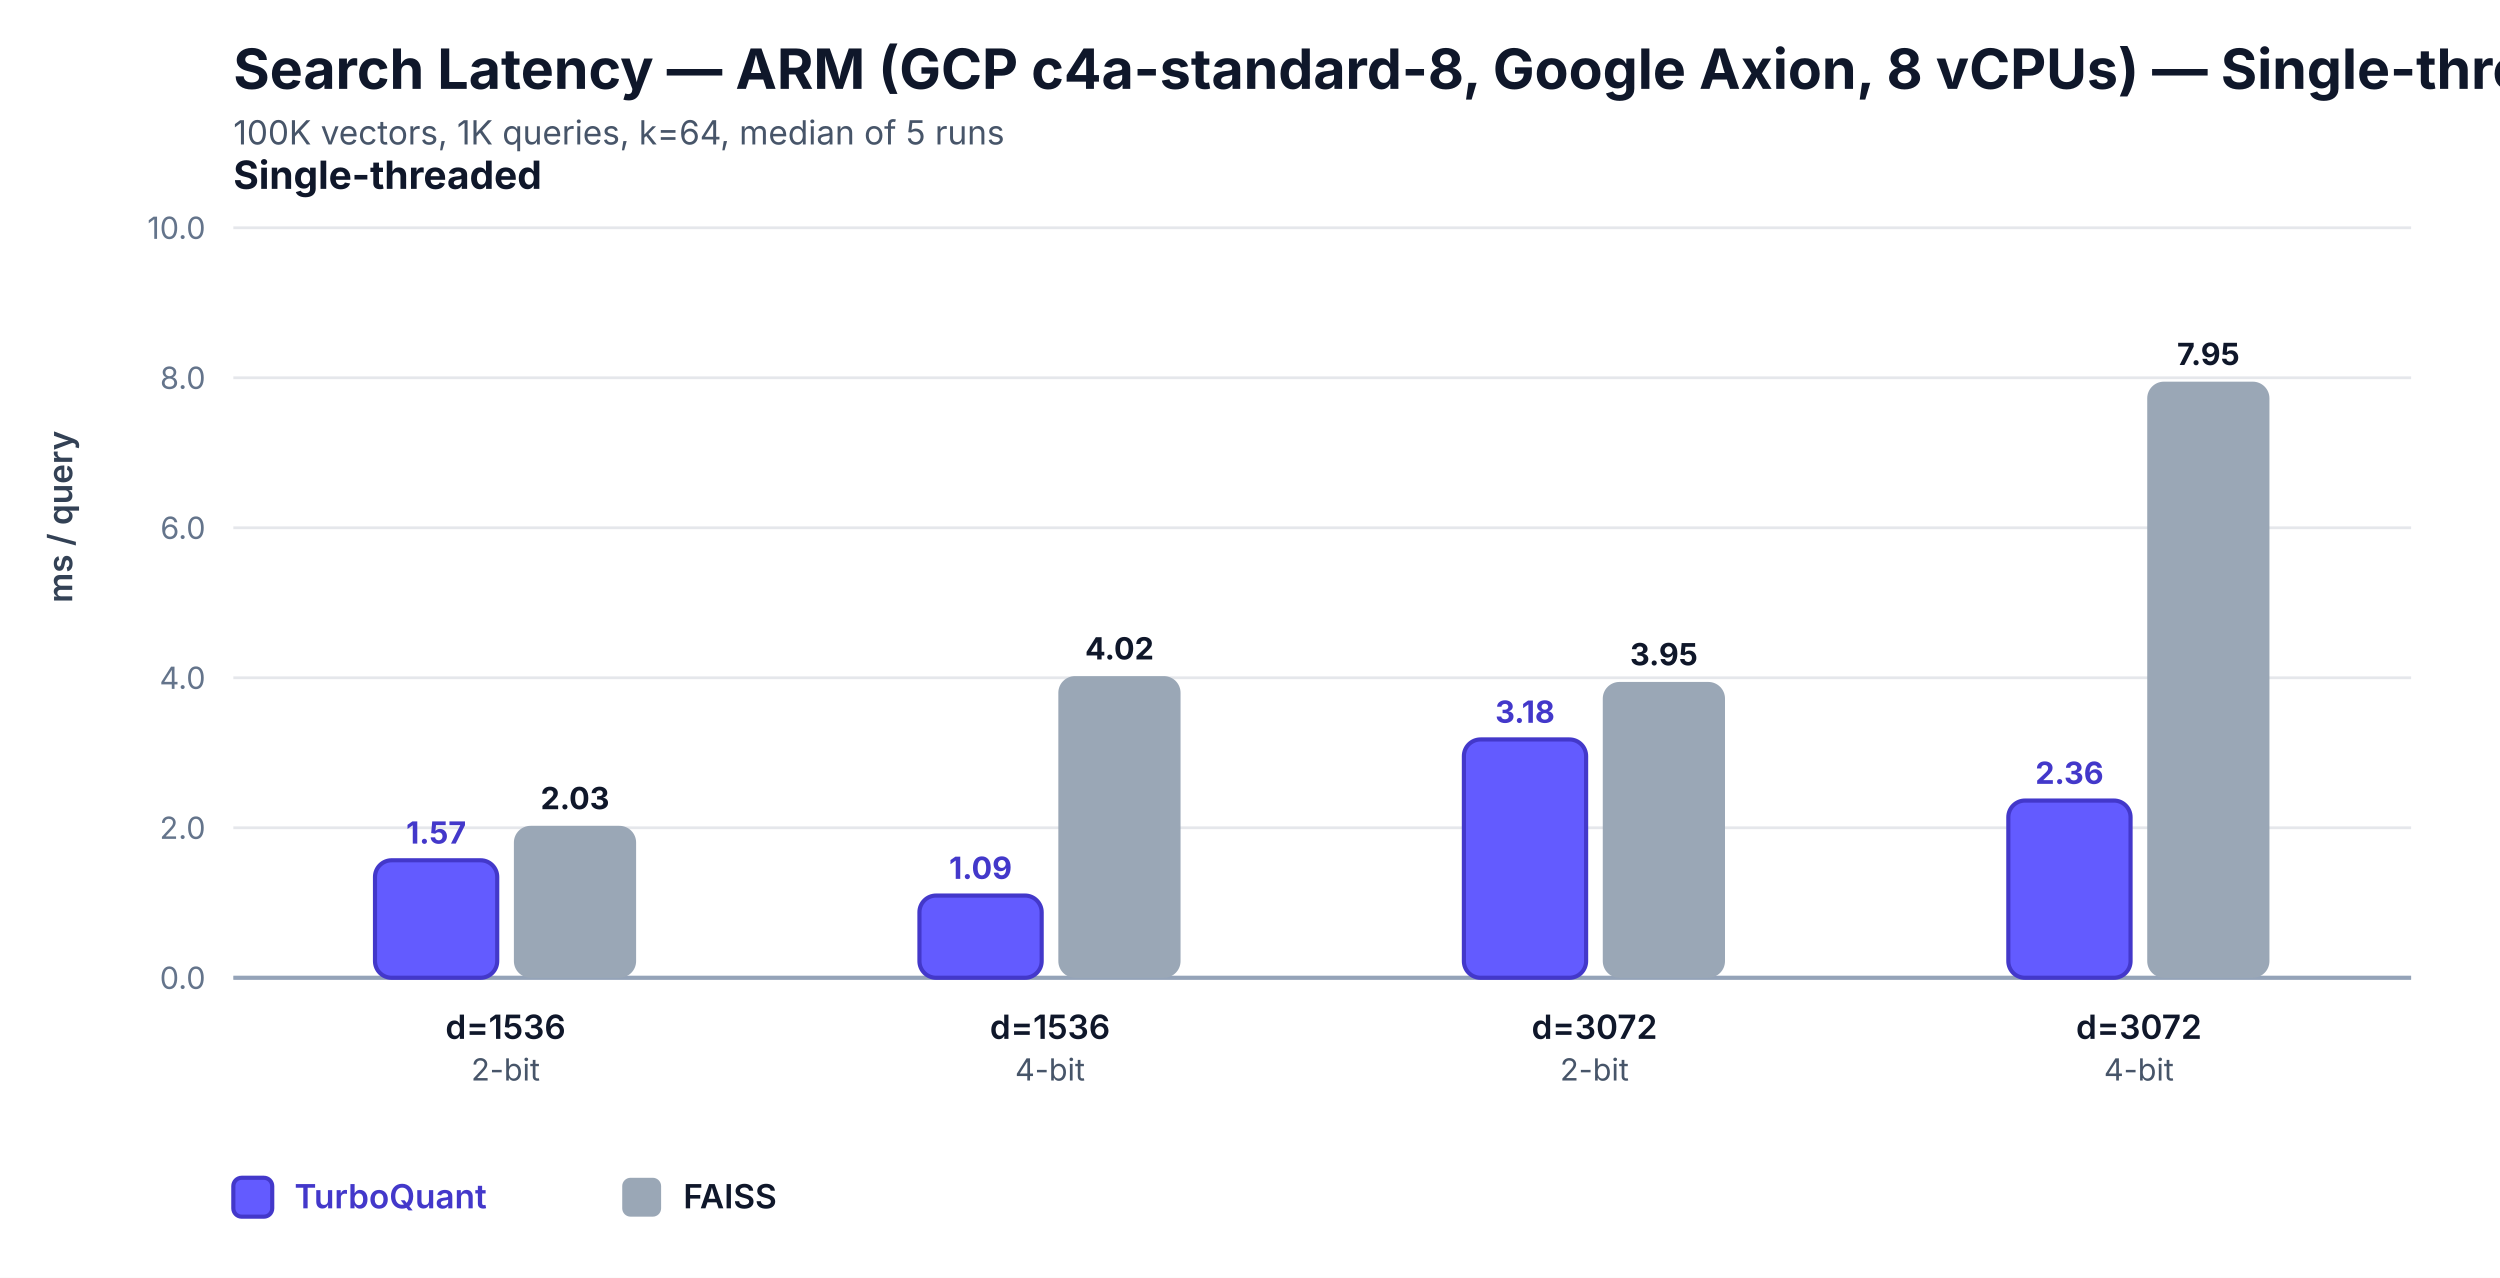
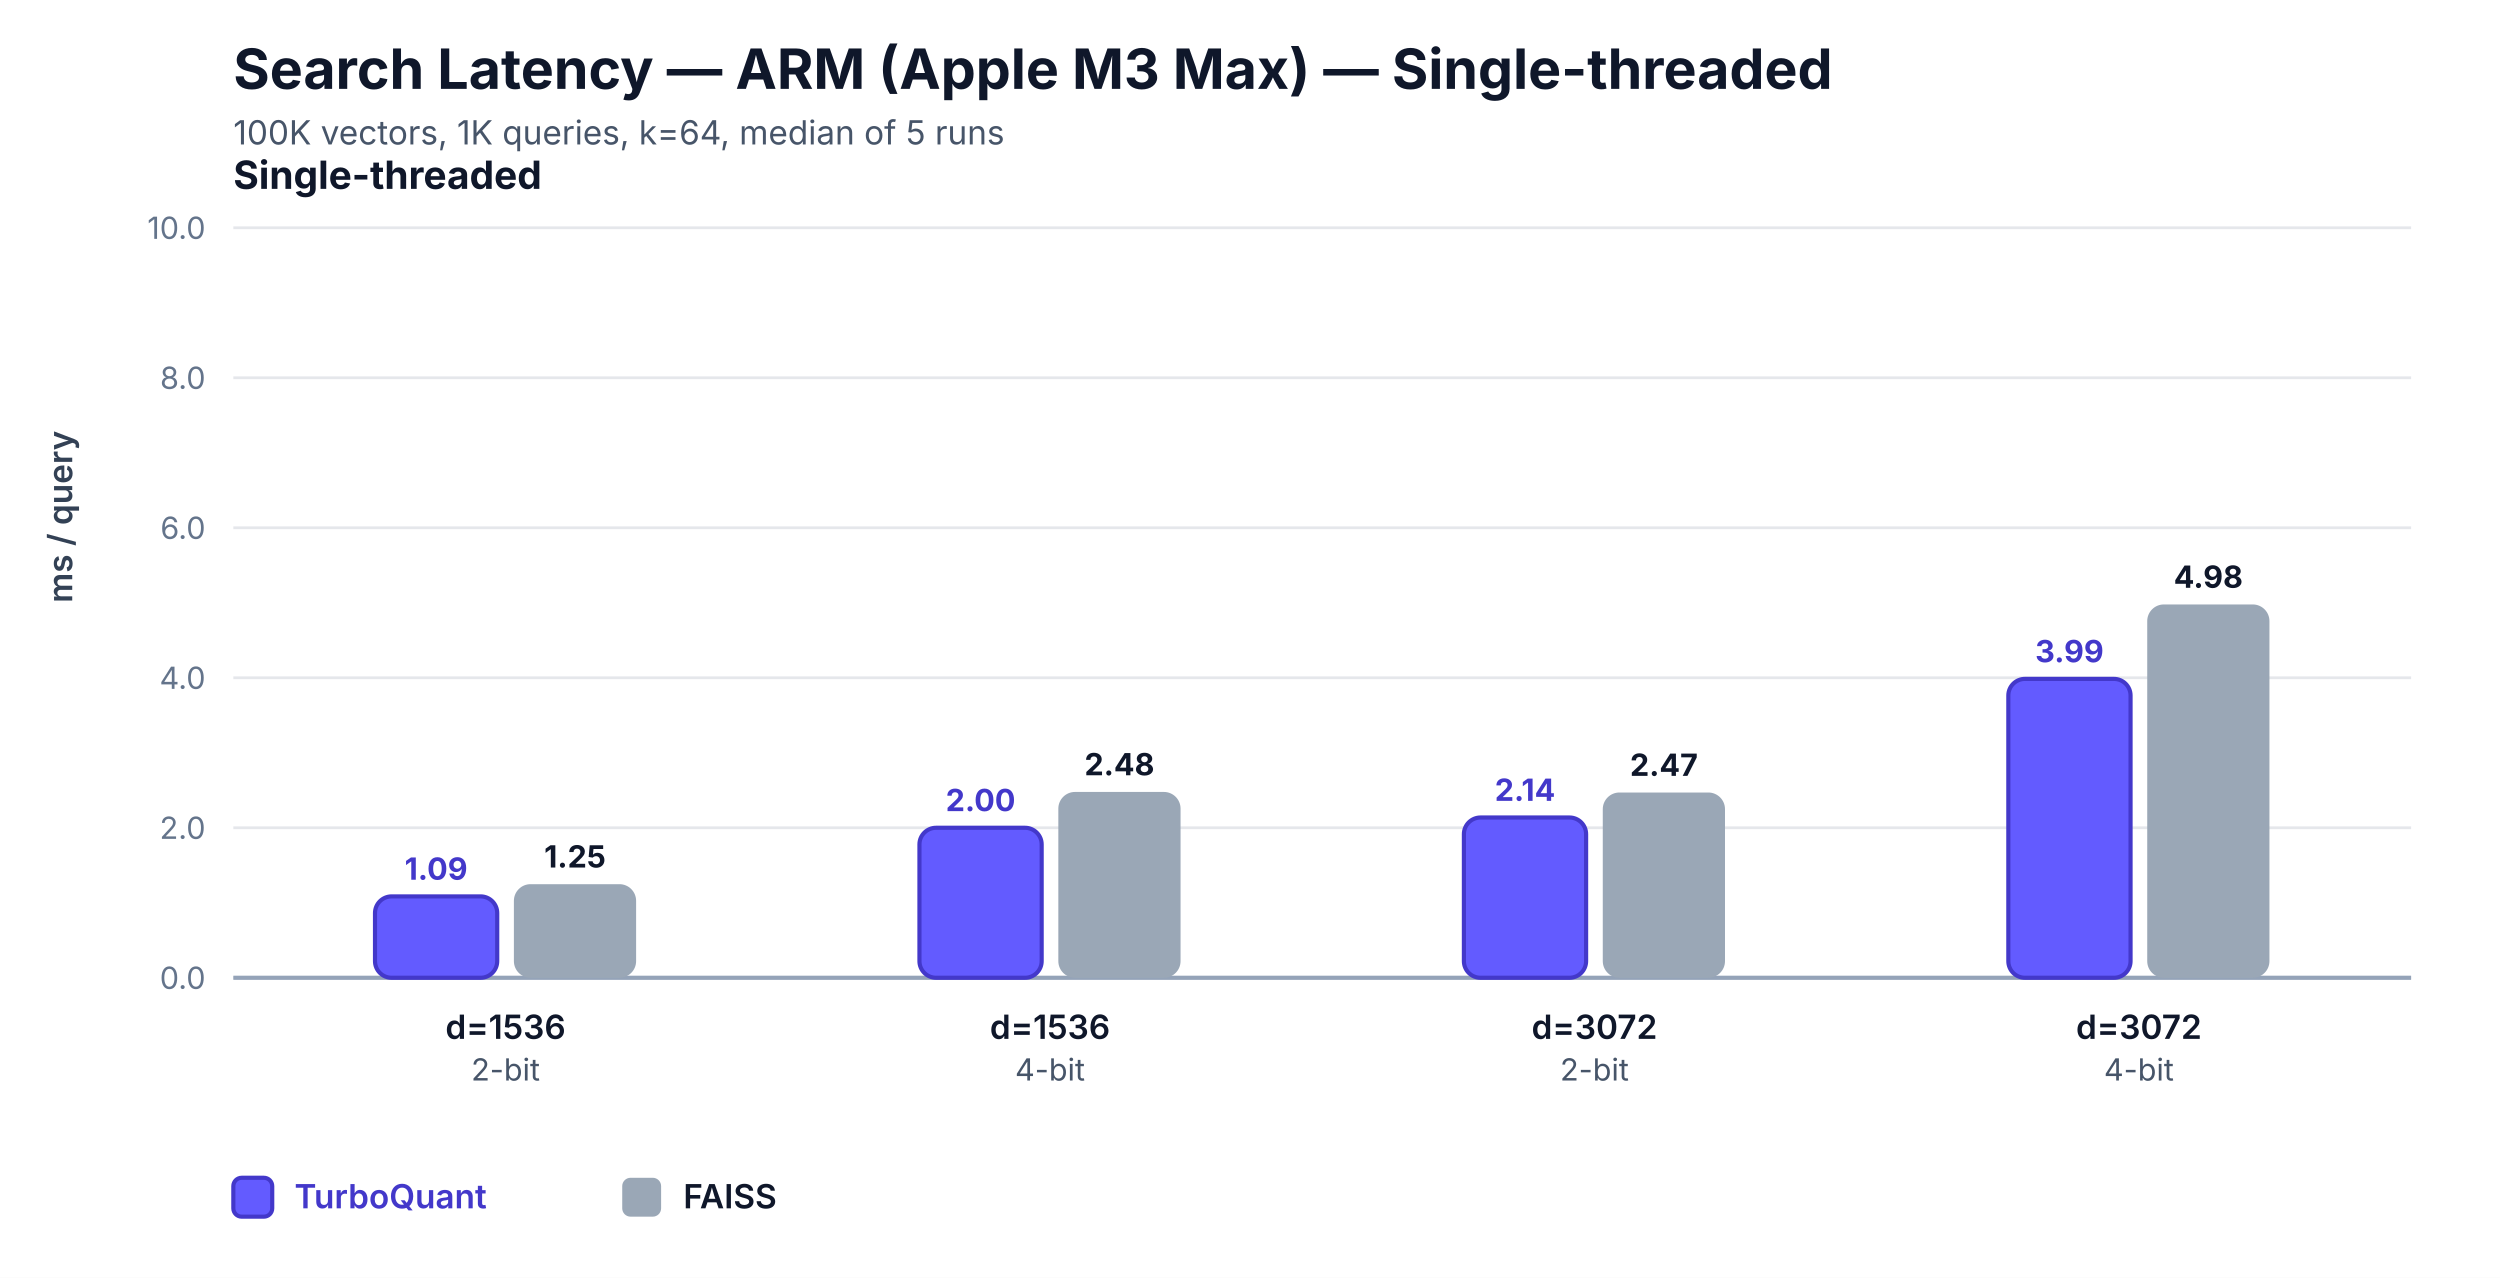
- <svg xmlns="http://www.w3.org/2000/svg" width="900" height="460" viewBox="0 0 900 460" role="img" aria-label="Search Latency — ARM (GCP c4a-standard-8, Google Axion, 8 vCPUs) — Single-threaded">
+ <svg xmlns="http://www.w3.org/2000/svg" width="900" height="460" viewBox="0 0 900 460" role="img" aria-label="Search Latency — ARM (Apple M3 Max) — Single-threaded">
  <style>
  .title { font: 700 20px -apple-system, BlinkMacSystemFont, "Segoe UI", sans-serif; fill: #0f172a; }
  .subtitle { font: 400 12px -apple-system, BlinkMacSystemFont, "Segoe UI", sans-serif; fill: #475569; }
  .panel { font: 700 14px -apple-system, BlinkMacSystemFont, "Segoe UI", sans-serif; fill: #0f172a; }
  .label { font: 600 12px -apple-system, BlinkMacSystemFont, "Segoe UI", sans-serif; fill: #0f172a; }
  .secondary { font: 400 11px -apple-system, BlinkMacSystemFont, "Segoe UI", sans-serif; fill: #475569; }
  .tick { font: 400 11px -apple-system, BlinkMacSystemFont, "Segoe UI", sans-serif; fill: #64748b; }
  .value { font: 700 11px -apple-system, BlinkMacSystemFont, "Segoe UI", sans-serif; fill: #0f172a; }
  .value-accent { font: 700 11px -apple-system, BlinkMacSystemFont, "Segoe UI", sans-serif; fill: #4338ca; }
  .axis { font: 600 12px -apple-system, BlinkMacSystemFont, "Segoe UI", sans-serif; fill: #334155; }
  .legend { font: 600 12px -apple-system, BlinkMacSystemFont, "Segoe UI", sans-serif; fill: #0f172a; }
</style>
  <rect width="100%" height="100%" fill="#ffffff" />
-   <text x="84" y="32" class="title">Search Latency — ARM (GCP c4a-standard-8, Google Axion, 8 vCPUs) — Single-threaded</text>
+   <text x="84" y="32" class="title">Search Latency — ARM (Apple M3 Max) — Single-threaded</text>
  <text x="84" y="52" class="subtitle">100K vectors, 1K queries, k=64, median of 5 runs</text>
  <line x1="84" y1="352.0" x2="868" y2="352.0" stroke="#e5e7eb" stroke-width="1" />
  <text x="74" y="356.0" text-anchor="end" class="tick">0.0</text>
  <line x1="84" y1="298.0" x2="868" y2="298.0" stroke="#e5e7eb" stroke-width="1" />
  <text x="74" y="302.0" text-anchor="end" class="tick">2.0</text>
  <line x1="84" y1="244.0" x2="868" y2="244.0" stroke="#e5e7eb" stroke-width="1" />
  <text x="74" y="248.0" text-anchor="end" class="tick">4.0</text>
  <line x1="84" y1="190.0" x2="868" y2="190.0" stroke="#e5e7eb" stroke-width="1" />
  <text x="74" y="194.0" text-anchor="end" class="tick">6.0</text>
  <line x1="84" y1="136.0" x2="868" y2="136.0" stroke="#e5e7eb" stroke-width="1" />
  <text x="74" y="140.0" text-anchor="end" class="tick">8.0</text>
  <line x1="84" y1="82.0" x2="868" y2="82.0" stroke="#e5e7eb" stroke-width="1" />
  <text x="74" y="86.0" text-anchor="end" class="tick">10.0</text>
  <line x1="84" y1="352.0" x2="868" y2="352.0" stroke="#94a3b8" stroke-width="1.5" />
  <text x="84" y="68" class="panel">Single-threaded</text>
-   <rect x="135.0" y="309.7" width="44" height="42.3" rx="6" fill="#635bff" stroke="#4338ca" stroke-width="1.5" />
-   <rect x="185.0" y="297.3" width="44" height="54.7" rx="6" fill="#9aa7b6" />
-   <text x="157.0" y="303.7" text-anchor="middle" class="value-accent">1.57</text>
-   <text x="207.0" y="291.3" text-anchor="middle" class="value">2.03</text>
+   <rect x="135.0" y="322.7" width="44" height="29.3" rx="6" fill="#635bff" stroke="#4338ca" stroke-width="1.5" />
+   <rect x="185.0" y="318.3" width="44" height="33.7" rx="6" fill="#9aa7b6" />
+   <text x="157.0" y="316.7" text-anchor="middle" class="value-accent">1.09</text>
+   <text x="207.0" y="312.3" text-anchor="middle" class="value">1.25</text>
  <text x="182.0" y="374" text-anchor="middle" class="label">d=1536</text>
  <text x="182.0" y="389" text-anchor="middle" class="secondary">2-bit</text>
-   <rect x="331.0" y="322.4" width="44" height="29.6" rx="6" fill="#635bff" stroke="#4338ca" stroke-width="1.5" />
-   <rect x="381.0" y="243.4" width="44" height="108.6" rx="6" fill="#9aa7b6" />
-   <text x="353.0" y="316.4" text-anchor="middle" class="value-accent">1.09</text>
-   <text x="403.0" y="237.4" text-anchor="middle" class="value">4.02</text>
+   <rect x="331.0" y="298.0" width="44" height="54.0" rx="6" fill="#635bff" stroke="#4338ca" stroke-width="1.5" />
+   <rect x="381.0" y="285.1" width="44" height="66.9" rx="6" fill="#9aa7b6" />
+   <text x="353.0" y="292.0" text-anchor="middle" class="value-accent">2.00</text>
+   <text x="403.0" y="279.1" text-anchor="middle" class="value">2.48</text>
  <text x="378.0" y="374" text-anchor="middle" class="label">d=1536</text>
  <text x="378.0" y="389" text-anchor="middle" class="secondary">4-bit</text>
-   <rect x="527.0" y="266.2" width="44" height="85.8" rx="6" fill="#635bff" stroke="#4338ca" stroke-width="1.5" />
-   <rect x="577.0" y="245.5" width="44" height="106.5" rx="6" fill="#9aa7b6" />
-   <text x="549.0" y="260.2" text-anchor="middle" class="value-accent">3.18</text>
-   <text x="599.0" y="239.5" text-anchor="middle" class="value">3.95</text>
+   <rect x="527.0" y="294.3" width="44" height="57.7" rx="6" fill="#635bff" stroke="#4338ca" stroke-width="1.5" />
+   <rect x="577.0" y="285.3" width="44" height="66.7" rx="6" fill="#9aa7b6" />
+   <text x="549.0" y="288.3" text-anchor="middle" class="value-accent">2.14</text>
+   <text x="599.0" y="279.3" text-anchor="middle" class="value">2.47</text>
  <text x="574.0" y="374" text-anchor="middle" class="label">d=3072</text>
  <text x="574.0" y="389" text-anchor="middle" class="secondary">2-bit</text>
-   <rect x="723.0" y="288.2" width="44" height="63.8" rx="6" fill="#635bff" stroke="#4338ca" stroke-width="1.5" />
-   <rect x="773.0" y="137.4" width="44" height="214.6" rx="6" fill="#9aa7b6" />
-   <text x="745.0" y="282.2" text-anchor="middle" class="value-accent">2.36</text>
-   <text x="795.0" y="131.4" text-anchor="middle" class="value">7.95</text>
+   <rect x="723.0" y="244.4" width="44" height="107.6" rx="6" fill="#635bff" stroke="#4338ca" stroke-width="1.5" />
+   <rect x="773.0" y="217.6" width="44" height="134.4" rx="6" fill="#9aa7b6" />
+   <text x="745.0" y="238.4" text-anchor="middle" class="value-accent">3.99</text>
+   <text x="795.0" y="211.6" text-anchor="middle" class="value">4.98</text>
  <text x="770.0" y="374" text-anchor="middle" class="label">d=3072</text>
  <text x="770.0" y="389" text-anchor="middle" class="secondary">4-bit</text>
  <text x="26" y="217.0" transform="rotate(-90, 26, 217.0)" class="axis">ms / query</text>
  <rect x="84" y="424" width="14" height="14" rx="3" fill="#635bff" stroke="#4338ca" stroke-width="1.5" />
  <text x="106" y="435" class="legend" style="fill: #4338ca;">TurboQuant</text>
  <rect x="224" y="424" width="14" height="14" rx="3" fill="#9aa7b6" />
  <text x="246" y="435" class="legend">FAISS</text>
</svg>
